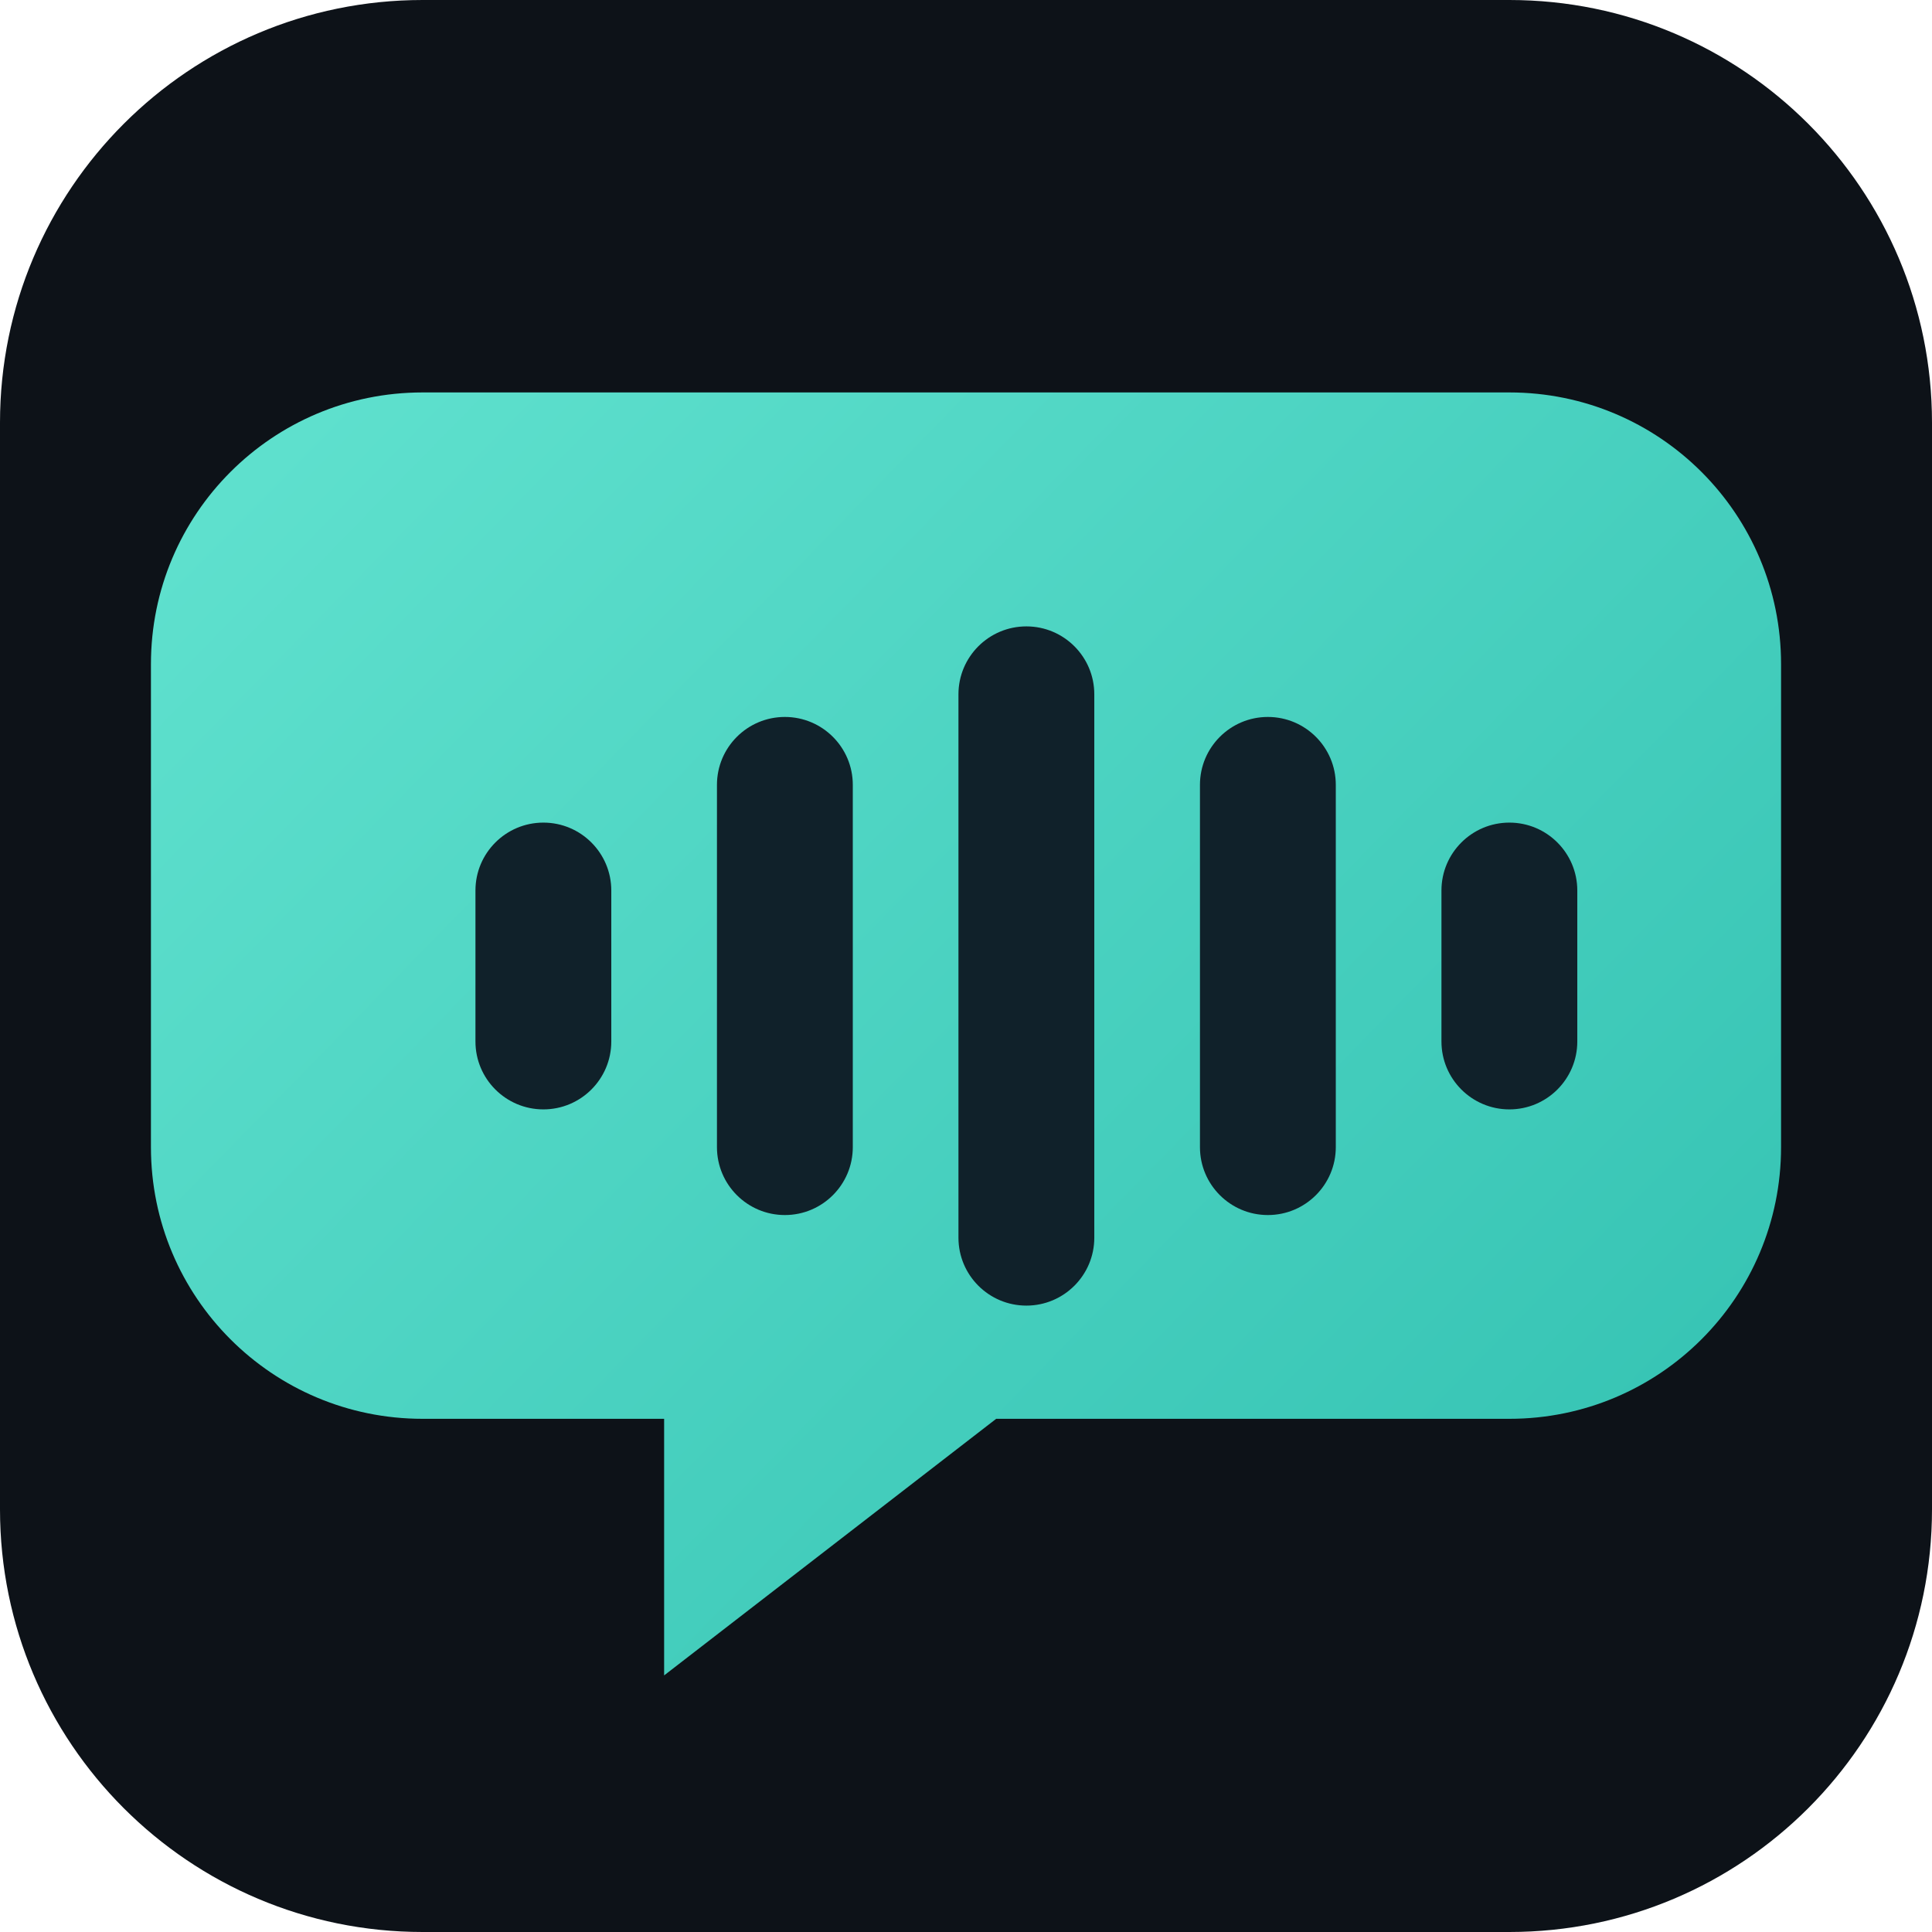
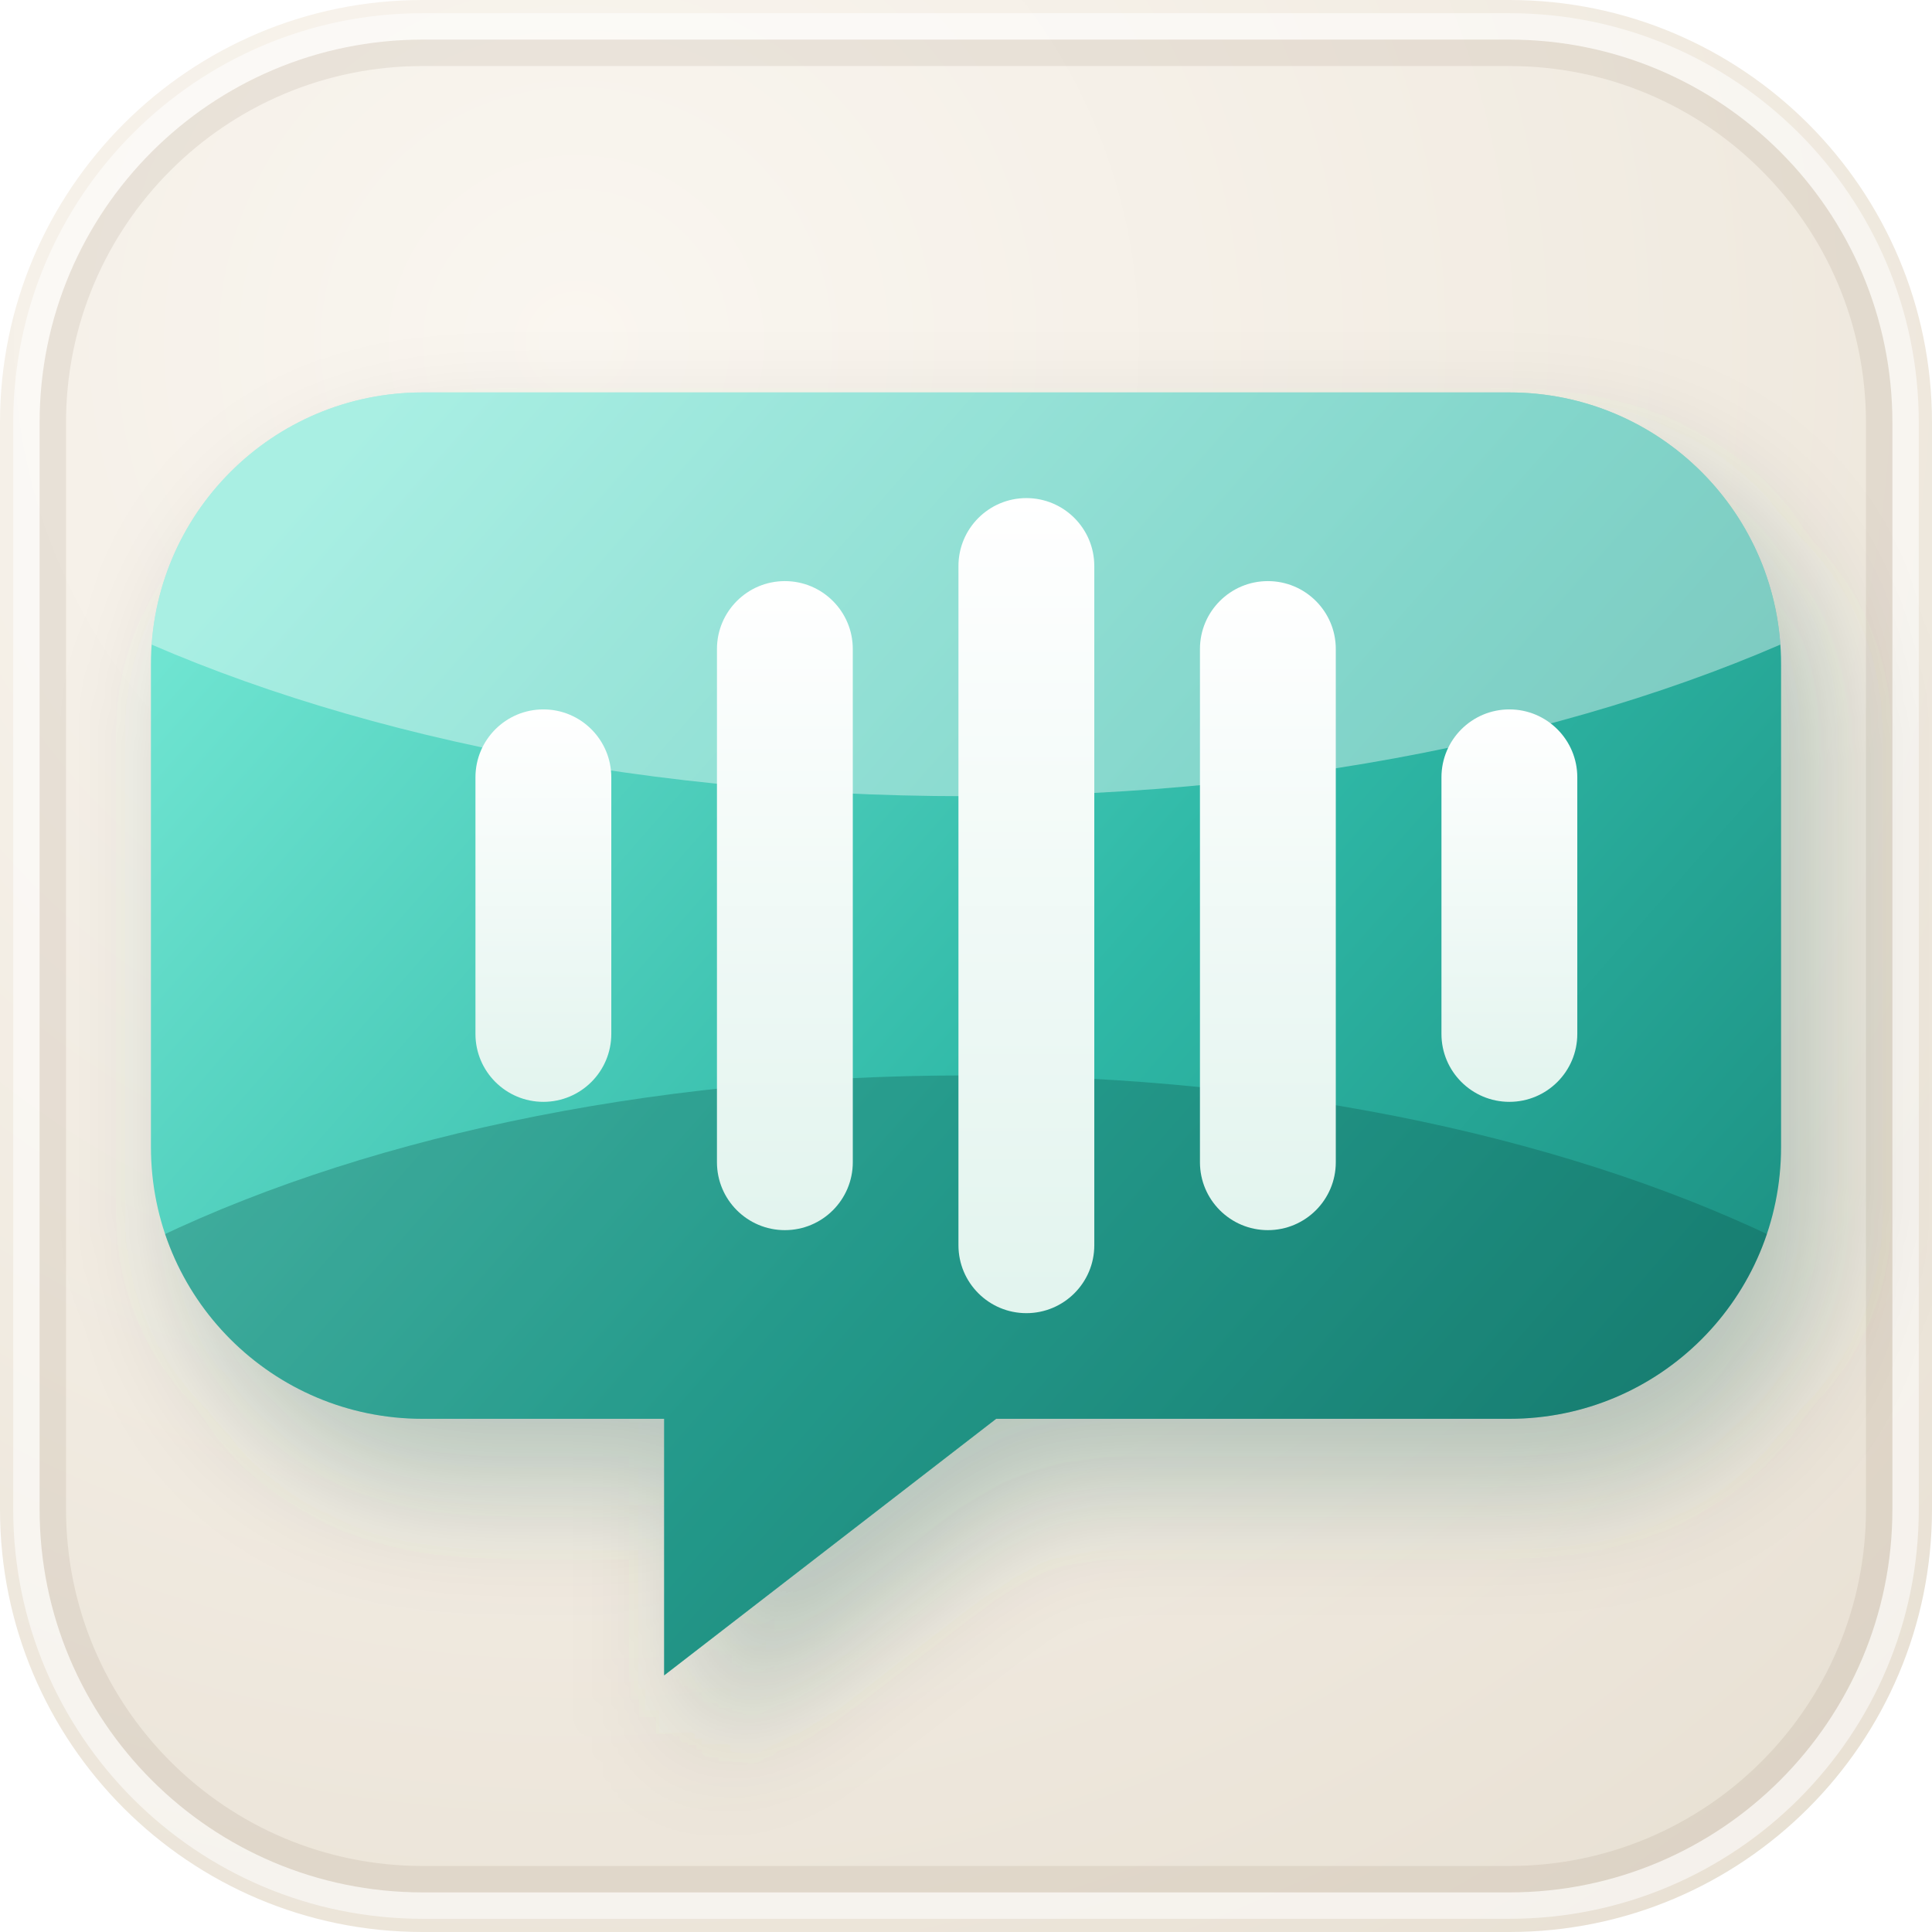
<svg xmlns="http://www.w3.org/2000/svg" viewBox="0 0 512 512">
  <defs>
-     <linearGradient id="bubble" x1="72" y1="72" x2="432" y2="424" gradientUnits="userSpaceOnUse">
-       <stop stop-color="#61e2cf" />
-       <stop offset="1" stop-color="#35c3b3" />
+     <radialGradient id="tile" cx="0.30" cy="0.18" r="1.05">
+       <stop stop-color="#faf6f0" />
+       <stop offset="0.55" stop-color="#f1ebe1" />
+       <stop offset="1" stop-color="#e7dfd2" />
+     </radialGradient>
+     <linearGradient id="bubble" x1="100" y1="110" x2="430" y2="400" gradientUnits="userSpaceOnUse">
+       <stop stop-color="#6fe4d1" />
+       <stop offset="0.55" stop-color="#2fb9a7" />
+       <stop offset="1" stop-color="#1c9082" />
    </linearGradient>
+     <linearGradient id="bar" x1="0" y1="0" x2="0" y2="1">
+       <stop stop-color="#ffffff" />
+       <stop offset="1" stop-color="#e2f4ee" />
+     </linearGradient>
+     <clipPath id="bbclip">
+       <path d="M112 104h288c39.8 0 72 32.2 72 72v128c0 39.8-32.2 72-72 72H264l-88 68v-68h-64c-39.8 0-72-32.2-72-72V176c0-39.8 32.2-72 72-72z" />
+     </clipPath>
+     <filter id="soft" x="-40%" y="-40%" width="180%" height="180%">
+       <feGaussianBlur stdDeviation="16" />
+     </filter>
  </defs>
-   <rect width="512" height="512" rx="112" fill="#0d1218" />
+   <rect width="512" height="512" rx="112" fill="url(#tile)" />
+   <rect x="7" y="7" width="498" height="498" rx="105" fill="none" stroke="rgba(255,255,255,.55)" stroke-width="7" />
+   <rect x="14" y="14" width="484" height="484" rx="98" fill="none" stroke="rgba(148,128,104,.14)" stroke-width="7" />
+   <path d="M112 104h288c39.8 0 72 32.2 72 72v128c0 39.8-32.2 72-72 72H264l-88 68v-68h-64c-39.8 0-72-32.2-72-72V176c0-39.8 32.2-72 72-72z" transform="translate(10,18)" fill="rgba(23,82,73,.24)" filter="url(#soft)" />
  <path d="M112 104h288c39.8 0 72 32.2 72 72v128c0 39.8-32.2 72-72 72H264l-88 68v-68h-64c-39.8 0-72-32.2-72-72V176c0-39.8 32.2-72 72-72z" fill="url(#bubble)" />
-   <g fill="#10212a">
-     <rect x="126" y="218" width="36" height="76" rx="18" />
-     <rect x="190" y="190" width="36" height="132" rx="18" />
-     <rect x="254" y="166" width="36" height="180" rx="18" />
-     <rect x="318" y="190" width="36" height="132" rx="18" />
-     <rect x="382" y="218" width="36" height="76" rx="18" />
+   <g clip-path="url(#bbclip)">
+     <ellipse cx="256" cy="46" rx="330" ry="165" fill="rgba(255,255,255,.40)" />
+     <ellipse cx="256" cy="440" rx="310" ry="155" fill="rgba(9,74,66,.28)" />
+   </g>
+   <g fill="url(#bar)">
+     <rect x="126" y="188" width="36" height="104" rx="18" />
+     <rect x="190" y="154" width="36" height="172" rx="18" />
+     <rect x="254" y="132" width="36" height="216" rx="18" />
+     <rect x="318" y="154" width="36" height="172" rx="18" />
+     <rect x="382" y="188" width="36" height="104" rx="18" />
  </g>
</svg>
